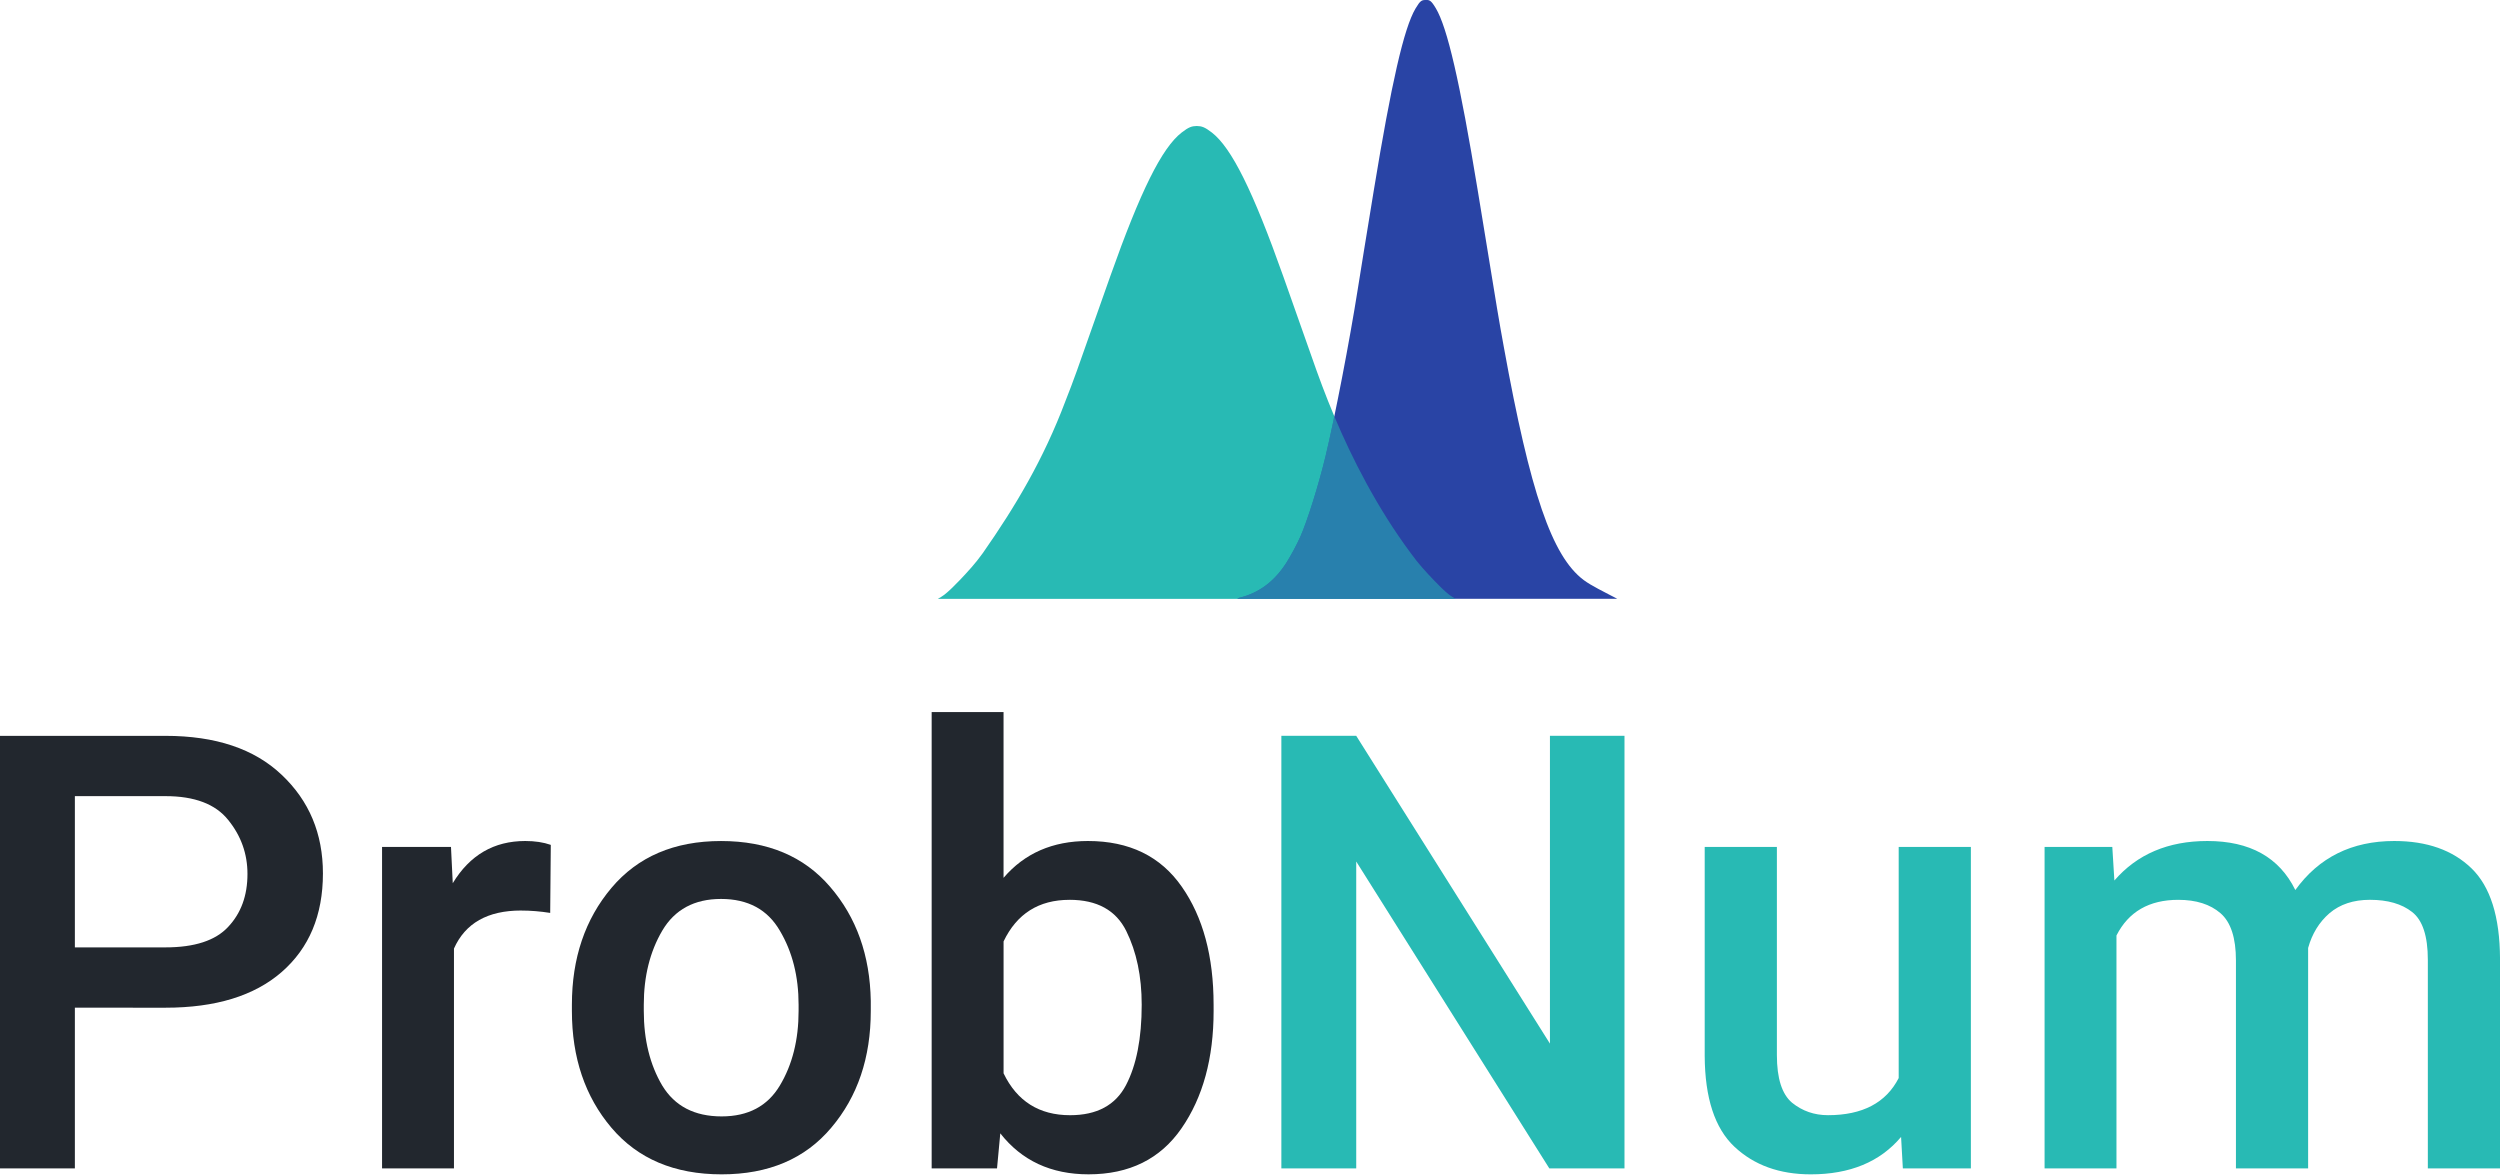
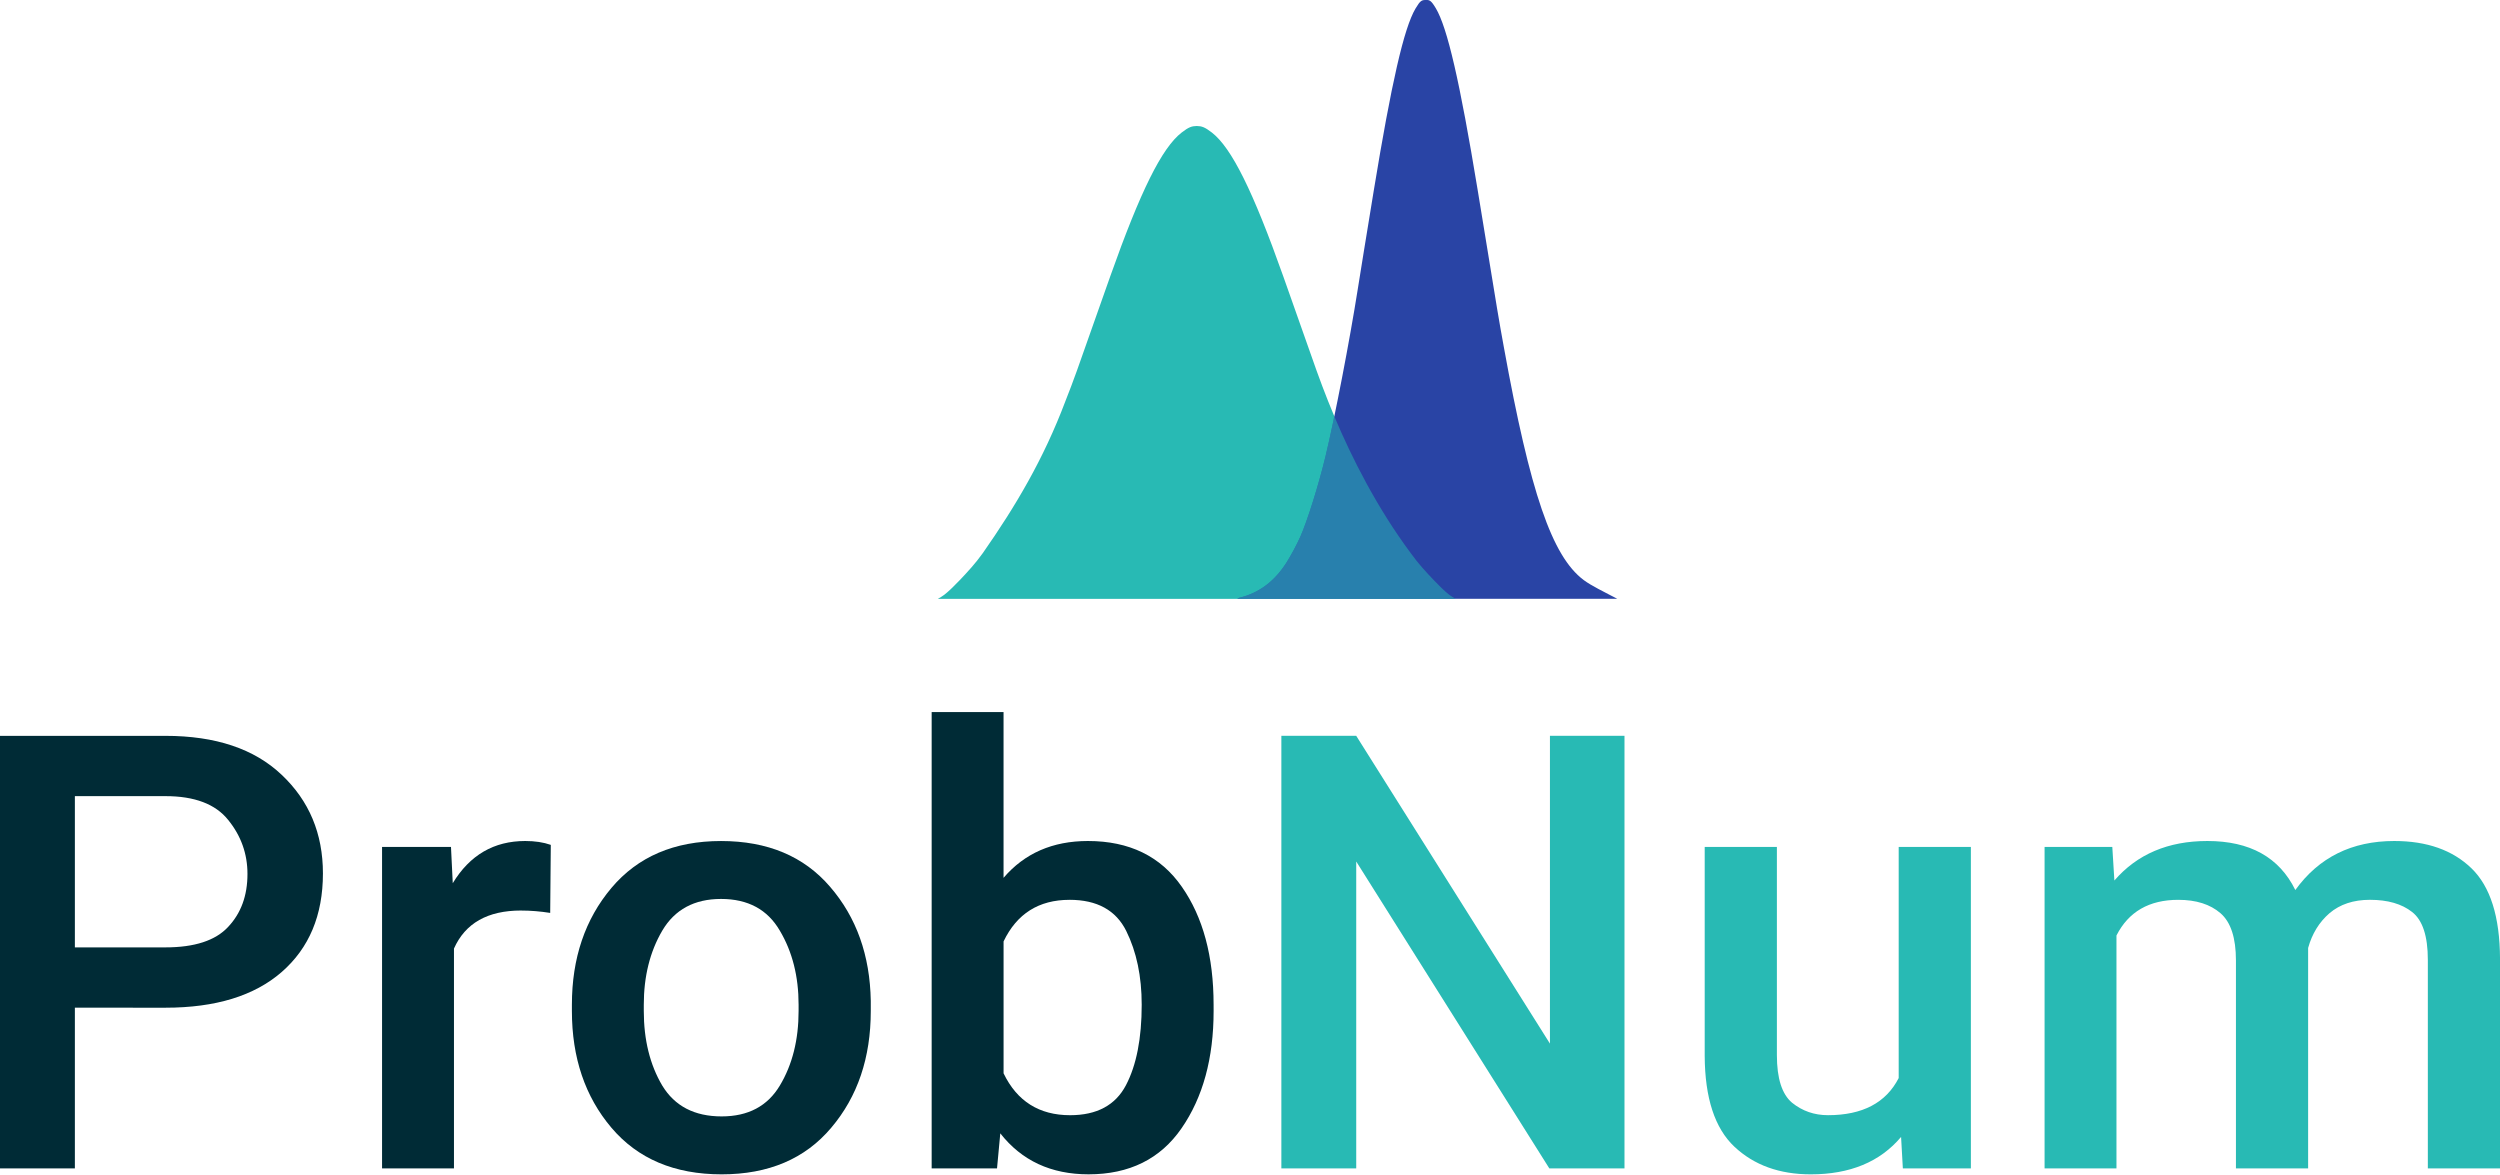
<svg xmlns="http://www.w3.org/2000/svg" width="126.723mm" height="59.526mm" viewBox="0 0 126.723 59.526" version="1.1" id="svg868">
  <defs id="defs862" />
  <g id="layer1" transform="translate(-56.83492,-100.9272)">
-     <path id="path5199" style="font-style:normal;font-variant:normal;font-weight:500;font-stretch:normal;font-size:96px;line-height:1.25;font-family:Roboto;-inkscape-font-specification:'Roboto Medium';letter-spacing:0px;word-spacing:0px;fill:#22272e;fill-opacity:1;stroke:none;stroke-width:0.321" d="m 60.63,152.006 v 8.147 h -3.795 v -21.926 h 8.388 q 3.81,0 5.888,1.973 2.093,1.973 2.093,5 0,3.177 -2.093,5 -2.078,1.807 -5.888,1.807 z m 0,-10.722 v 7.665 h 4.593 q 2.214,0 3.177,-1.039 0.979,-1.039 0.979,-2.681 0,-1.536 -0.979,-2.741 -0.964,-1.205 -3.177,-1.205 z" />
-     <path id="path5201" style="font-style:normal;font-variant:normal;font-weight:500;font-stretch:normal;font-size:96px;line-height:1.25;font-family:Roboto;-inkscape-font-specification:'Roboto Medium';letter-spacing:0px;word-spacing:0px;fill:#22272e;fill-opacity:1;stroke:none;stroke-width:0.321" d="m 83.249,147.081 q -2.545,0 -3.403,1.928 v 11.144 H 76.201 V 143.858 h 3.494 l 0.09,1.837 q 1.295,-2.138 3.674,-2.138 0.738,0 1.295,0.196 l -0.03,3.449 q -0.753,-0.12 -1.476,-0.12 z" />
-     <path id="path5203" style="font-style:normal;font-variant:normal;font-weight:500;font-stretch:normal;font-size:96px;line-height:1.25;font-family:Roboto;-inkscape-font-specification:'Roboto Medium';letter-spacing:0px;word-spacing:0px;fill:#22272e;fill-opacity:1;stroke:none;stroke-width:0.321" d="m 85.824,151.855 q 0,-3.539 2.003,-5.918 2.003,-2.379 5.557,-2.379 3.539,0 5.527,2.319 2.003,2.319 2.063,5.783 v 0.512 q 0,3.554 -2.003,5.918 -1.988,2.364 -5.557,2.364 -3.584,0 -5.587,-2.364 -2.003,-2.364 -2.003,-5.918 z m 3.644,0.316 q 0,2.199 0.934,3.78 0.949,1.566 3.012,1.566 2.018,0 2.952,-1.566 0.949,-1.581 0.949,-3.78 v -0.316 q 0,-2.153 -0.949,-3.75 -0.934,-1.611 -2.982,-1.611 -2.033,0 -2.982,1.611 -0.934,1.596 -0.934,3.75 z" />
-     <path id="path5205" style="font-style:normal;font-variant:normal;font-weight:500;font-stretch:normal;font-size:96px;line-height:1.25;font-family:Roboto;-inkscape-font-specification:'Roboto Medium';letter-spacing:0px;word-spacing:0px;fill:#22272e;fill-opacity:1;stroke:none;stroke-width:0.321" d="m 118.352,152.171 q 0,3.599 -1.626,5.948 -1.611,2.334 -4.714,2.334 -2.846,0 -4.473,-2.078 l -0.166,1.777 h -3.313 v -23.131 h 3.644 v 8.403 q 1.596,-1.867 4.277,-1.867 3.147,0 4.759,2.319 1.611,2.304 1.611,5.978 z m -7.304,-5.632 q -2.334,0 -3.343,2.108 v 6.686 q 1.024,2.123 3.373,2.123 2.033,0 2.831,-1.521 0.798,-1.521 0.798,-4.081 0,-2.153 -0.783,-3.735 -0.783,-1.581 -2.876,-1.581 z" />
+     <path id="path5199" style="font-style:normal;font-variant:normal;font-weight:500;font-stretch:normal;font-size:96px;line-height:1.25;font-family:Roboto;-inkscape-font-specification:'Roboto Medium';letter-spacing:0px;word-spacing:0px;fill:#002b36;fill-opacity:1;stroke:none;stroke-width:0.321" d="m 60.63,152.006 v 8.147 h -3.795 v -21.926 h 8.388 q 3.81,0 5.888,1.973 2.093,1.973 2.093,5 0,3.177 -2.093,5 -2.078,1.807 -5.888,1.807 z m 0,-10.722 v 7.665 h 4.593 q 2.214,0 3.177,-1.039 0.979,-1.039 0.979,-2.681 0,-1.536 -0.979,-2.741 -0.964,-1.205 -3.177,-1.205 z" />
+     <path id="path5201" style="font-style:normal;font-variant:normal;font-weight:500;font-stretch:normal;font-size:96px;line-height:1.25;font-family:Roboto;-inkscape-font-specification:'Roboto Medium';letter-spacing:0px;word-spacing:0px;fill:#002b36;fill-opacity:1;stroke:none;stroke-width:0.321" d="m 83.249,147.081 q -2.545,0 -3.403,1.928 v 11.144 H 76.201 V 143.858 h 3.494 l 0.09,1.837 q 1.295,-2.138 3.674,-2.138 0.738,0 1.295,0.196 l -0.03,3.449 q -0.753,-0.12 -1.476,-0.12 z" />
+     <path id="path5203" style="font-style:normal;font-variant:normal;font-weight:500;font-stretch:normal;font-size:96px;line-height:1.25;font-family:Roboto;-inkscape-font-specification:'Roboto Medium';letter-spacing:0px;word-spacing:0px;fill:#002b36;fill-opacity:1;stroke:none;stroke-width:0.321" d="m 85.824,151.855 q 0,-3.539 2.003,-5.918 2.003,-2.379 5.557,-2.379 3.539,0 5.527,2.319 2.003,2.319 2.063,5.783 v 0.512 q 0,3.554 -2.003,5.918 -1.988,2.364 -5.557,2.364 -3.584,0 -5.587,-2.364 -2.003,-2.364 -2.003,-5.918 z m 3.644,0.316 q 0,2.199 0.934,3.78 0.949,1.566 3.012,1.566 2.018,0 2.952,-1.566 0.949,-1.581 0.949,-3.78 v -0.316 q 0,-2.153 -0.949,-3.75 -0.934,-1.611 -2.982,-1.611 -2.033,0 -2.982,1.611 -0.934,1.596 -0.934,3.75 z" />
+     <path id="path5205" style="font-style:normal;font-variant:normal;font-weight:500;font-stretch:normal;font-size:96px;line-height:1.25;font-family:Roboto;-inkscape-font-specification:'Roboto Medium';letter-spacing:0px;word-spacing:0px;fill:#002b36;fill-opacity:1;stroke:none;stroke-width:0.321" d="m 118.352,152.171 q 0,3.599 -1.626,5.948 -1.611,2.334 -4.714,2.334 -2.846,0 -4.473,-2.078 l -0.166,1.777 h -3.313 v -23.131 h 3.644 v 8.403 q 1.596,-1.867 4.277,-1.867 3.147,0 4.759,2.319 1.611,2.304 1.611,5.978 z m -7.304,-5.632 q -2.334,0 -3.343,2.108 v 6.686 q 1.024,2.123 3.373,2.123 2.033,0 2.831,-1.521 0.798,-1.521 0.798,-4.081 0,-2.153 -0.783,-3.735 -0.783,-1.581 -2.876,-1.581 z" />
    <path id="path5207" style="font-style:normal;font-variant:normal;font-weight:500;font-stretch:normal;font-size:96px;line-height:1.25;font-family:Roboto;-inkscape-font-specification:'Roboto Medium';letter-spacing:0px;word-spacing:0px;fill:#28bab4;fill-opacity:1;stroke:none;stroke-width:0.321" d="m 139.179,138.226 v 21.926 h -3.81 l -9.788,-15.556 v 15.556 h -3.795 v -21.926 h 3.795 l 9.819,15.601 v -15.601 z" />
    <path id="path5209" style="font-style:normal;font-variant:normal;font-weight:500;font-stretch:normal;font-size:96px;line-height:1.25;font-family:Roboto;-inkscape-font-specification:'Roboto Medium';letter-spacing:0px;word-spacing:0px;fill:#28bab4;fill-opacity:1;stroke:none;stroke-width:0.321" d="m 153.289,160.153 -0.09,-1.596 q -1.596,1.897 -4.578,1.897 -2.379,0 -3.87,-1.401 -1.491,-1.401 -1.506,-4.608 v -10.587 h 3.659 v 10.556 q 0,1.762 0.768,2.409 0.783,0.632 1.822,0.632 2.62,0 3.584,-1.882 V 143.858 h 3.659 v 16.294 z" />
    <path id="path5211" style="font-style:normal;font-variant:normal;font-weight:500;font-stretch:normal;font-size:96px;line-height:1.25;font-family:Roboto;-inkscape-font-specification:'Roboto Medium';letter-spacing:0px;word-spacing:0px;fill:#28bab4;fill-opacity:1;stroke:none;stroke-width:0.321" d="m 167.249,146.539 q -2.214,0 -3.132,1.807 v 11.806 h -3.644 V 143.858 h 3.433 l 0.105,1.702 q 1.732,-2.003 4.714,-2.003 3.238,0 4.458,2.485 1.792,-2.485 5.015,-2.485 2.485,0 3.915,1.385 1.431,1.385 1.446,4.578 v 10.632 h -3.659 v -10.572 q 0,-1.807 -0.798,-2.425 -0.783,-0.617 -2.138,-0.617 -1.25,0 -2.048,0.678 -0.783,0.678 -1.084,1.762 v 11.174 h -3.659 V 149.611 q 0,-1.717 -0.783,-2.394 -0.783,-0.678 -2.138,-0.678 z" />
    <g style="display:inline" id="g5405" transform="translate(14.72589,80.33229)">
      <path id="path4699-5" d="m 102.772,26.982 c -0.249,0.006 -0.402,0.048 -0.768,0.333 -1,0.776 -2.08,2.95 -3.617,7.285 -0.116,0.327 -0.285,0.805 -0.376,1.064 -1.435,4.082 -1.436,4.084 -1.893,5.254 -1.114,2.957 -2.536,5.344 -4.189,7.71 -0.385,0.539 -0.763,0.944 -1.181,1.384 -0.244,0.257 -0.549,0.558 -0.773,0.731 -0.104,0.08 -0.225,0.15 -0.327,0.207 h 26.247 c -0.102,-0.057 -0.223,-0.127 -0.327,-0.207 -0.224,-0.173 -0.529,-0.474 -0.773,-0.731 -0.418,-0.44 -0.796,-0.845 -1.181,-1.384 -1.894,-2.551 -3.277,-5.398 -4.189,-7.71 -0.457,-1.17 -0.458,-1.172 -1.893,-5.254 -0.091,-0.258 -0.26,-0.737 -0.376,-1.064 -1.538,-4.335 -2.618,-6.509 -3.617,-7.285 -0.366,-0.284 -0.519,-0.327 -0.768,-0.333 z" style="display:inline;opacity:1;fill:#28bab4;fill-opacity:1;stroke-width:0.072" />
      <path id="path4699-6-6" d="m 114.374,20.595 c -0.193,0.002 -0.269,0.018 -0.516,0.436 -0.585,0.993 -1.217,3.752 -2.117,9.244 -0.068,0.414 -0.169,1.038 -0.226,1.386 -0.057,0.349 -0.179,1.097 -0.272,1.664 -0.093,0.567 -0.233,1.44 -0.312,1.941 -0.41,2.6 -1.166,6.519 -1.629,8.442 -0.353,1.466 -0.922,3.285 -1.286,4.104 -0.161,0.363 -0.468,0.938 -0.683,1.278 -0.599,0.95 -1.381,1.556 -2.399,1.804 -0.039,0.014 -0.077,0.03 -0.116,0.054 h 19.269 c -0.098,-0.057 -0.241,-0.123 -0.308,-0.16 -0.284,-0.156 -1.006,-0.498 -1.398,-0.794 -1.606,-1.209 -2.704,-4.414 -4.045,-11.813 -0.268,-1.477 -0.268,-1.479 -1.108,-6.63 -0.053,-0.326 -0.152,-0.929 -0.22,-1.342 -0.9,-5.47 -1.532,-8.214 -2.117,-9.193 -0.246,-0.412 -0.323,-0.426 -0.516,-0.424 z" style="display:inline;fill:#2944a5;fill-opacity:1;stroke-width:0.062" />
      <path id="path4699" d="m 109.744,41.695 c -0.16,0.773 -0.313,1.479 -0.442,2.014 -0.353,1.466 -0.922,3.285 -1.286,4.104 -0.161,0.363 -0.468,0.938 -0.683,1.278 -0.599,0.95 -1.381,1.556 -2.399,1.804 -0.039,0.014 -0.077,0.03 -0.116,0.054 h 11.077 c -0.102,-0.057 -0.223,-0.127 -0.327,-0.207 -0.224,-0.173 -0.529,-0.474 -0.773,-0.731 -0.418,-0.44 -0.796,-0.845 -1.181,-1.384 -1.687,-2.272 -2.966,-4.777 -3.871,-6.932 z" style="display:inline;opacity:1;fill:#28bab4;fill-opacity:0.51;stroke-width:0.072" />
    </g>
  </g>
</svg>
